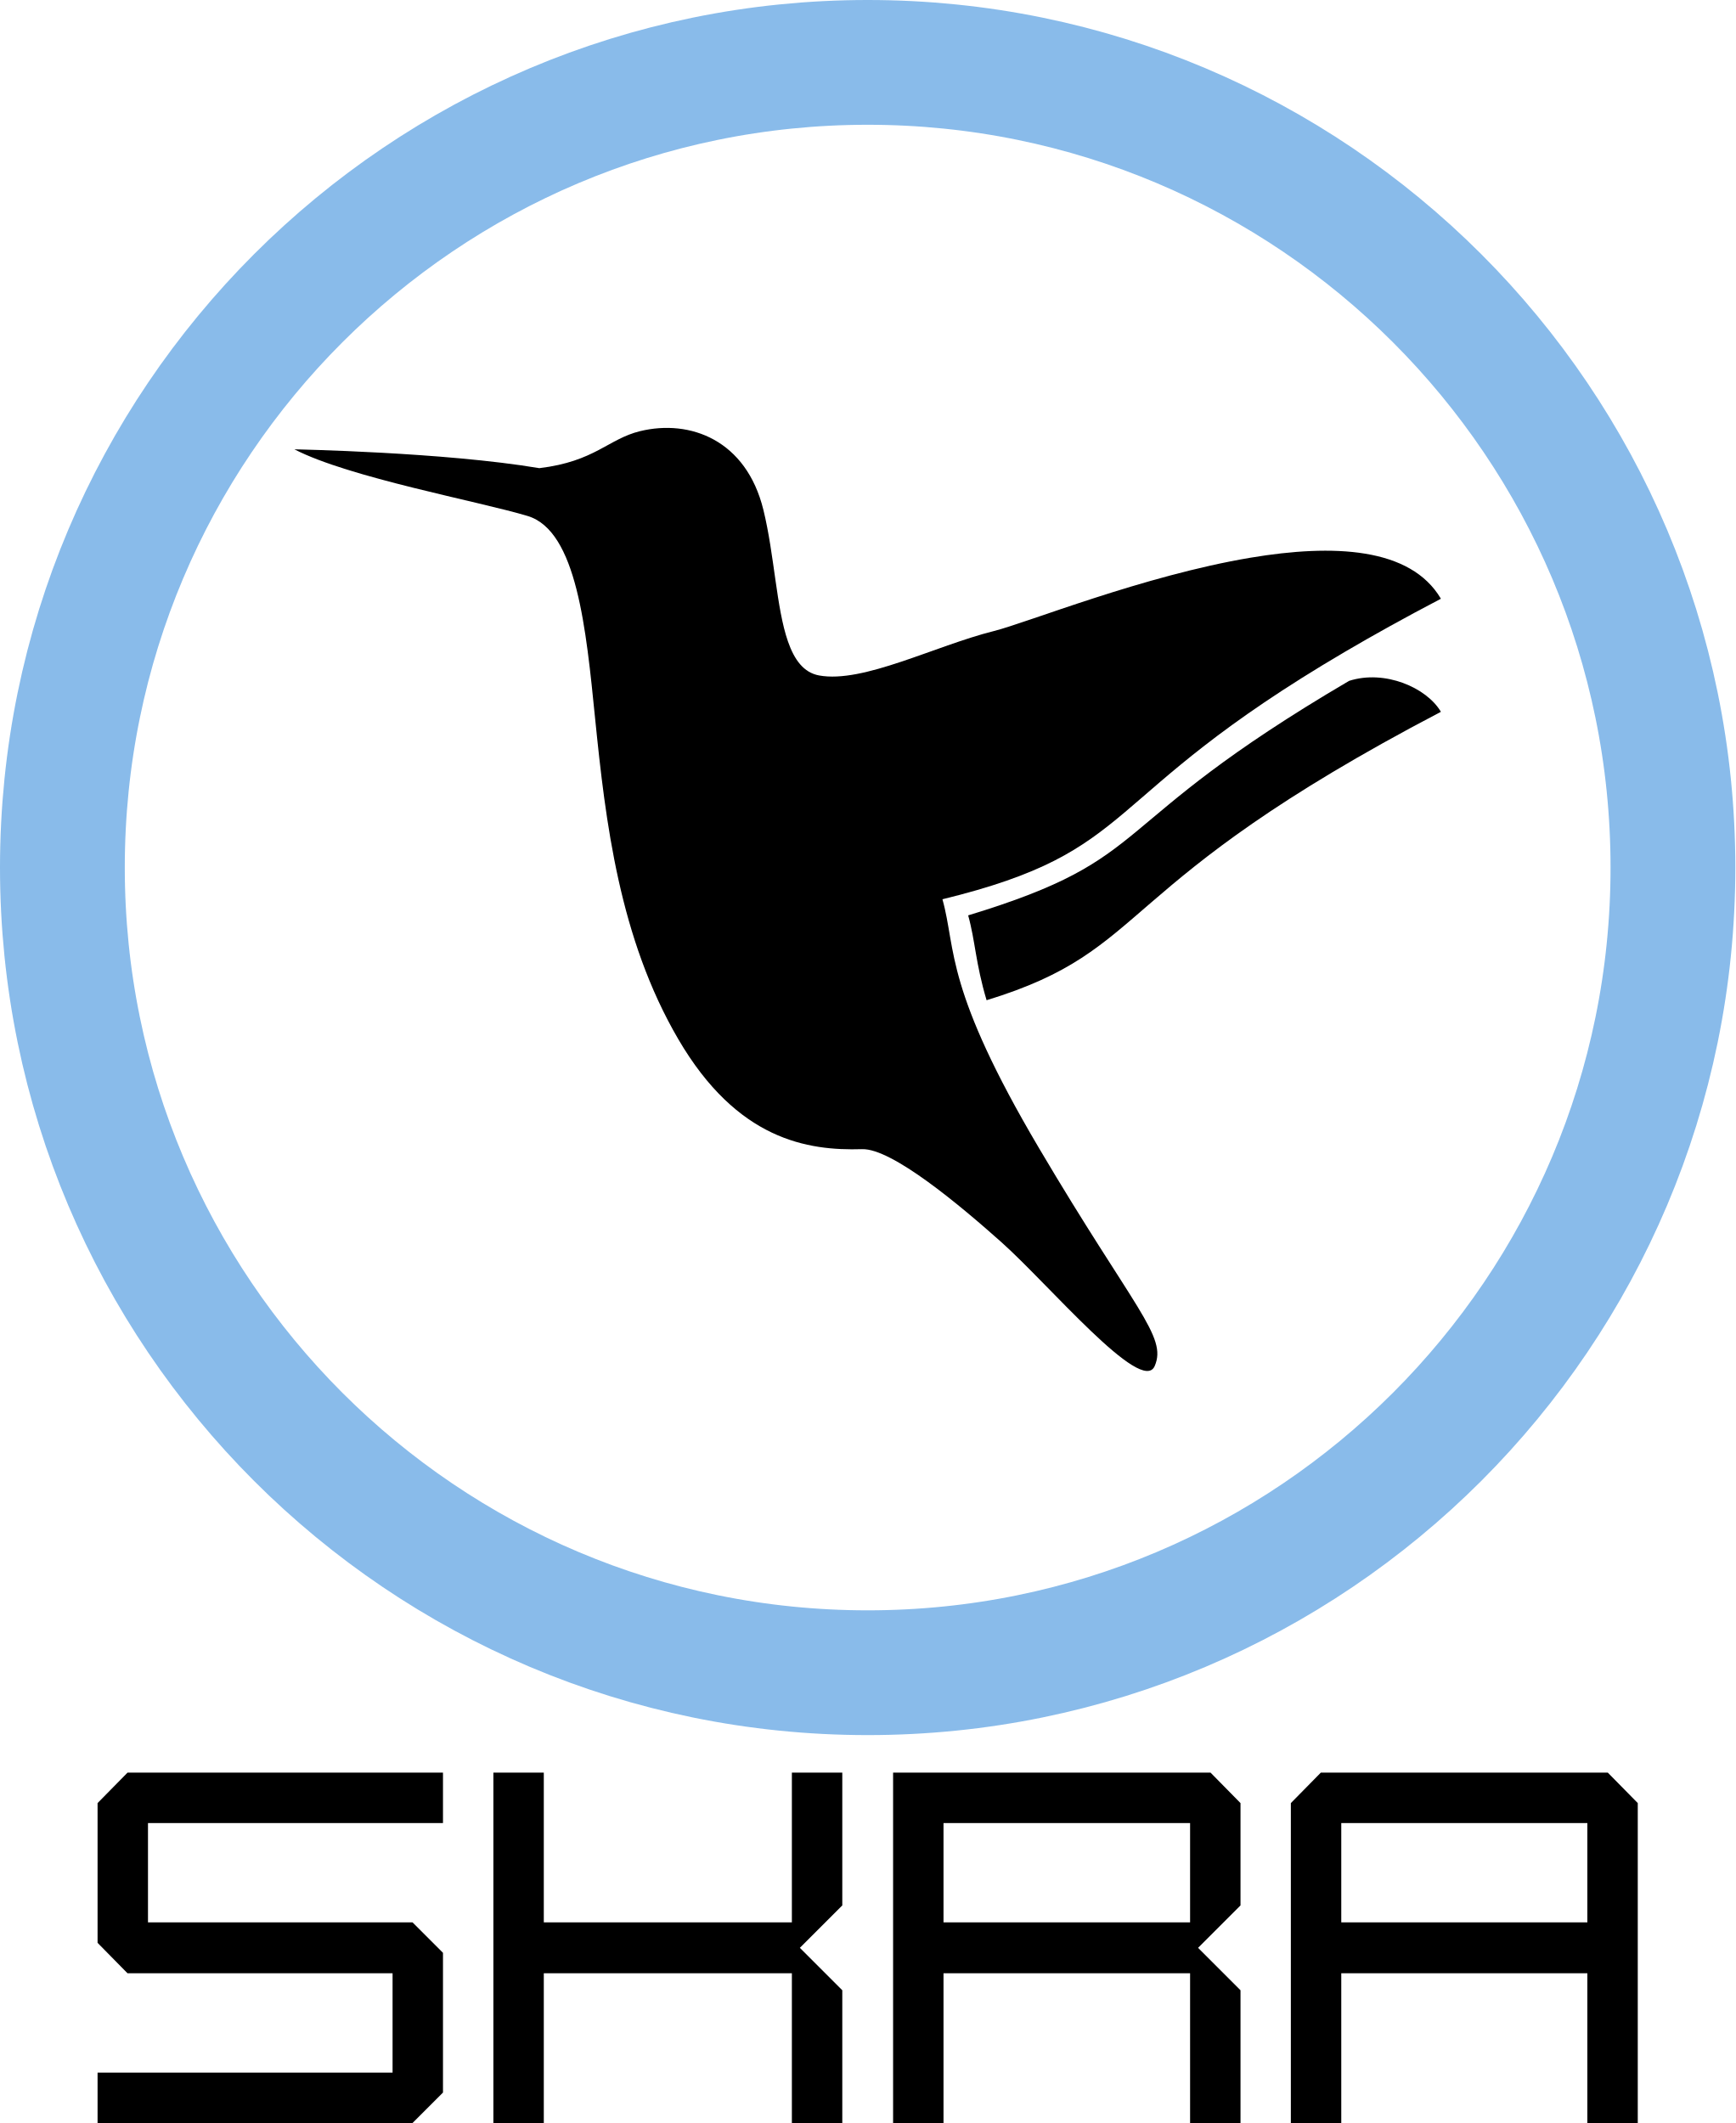
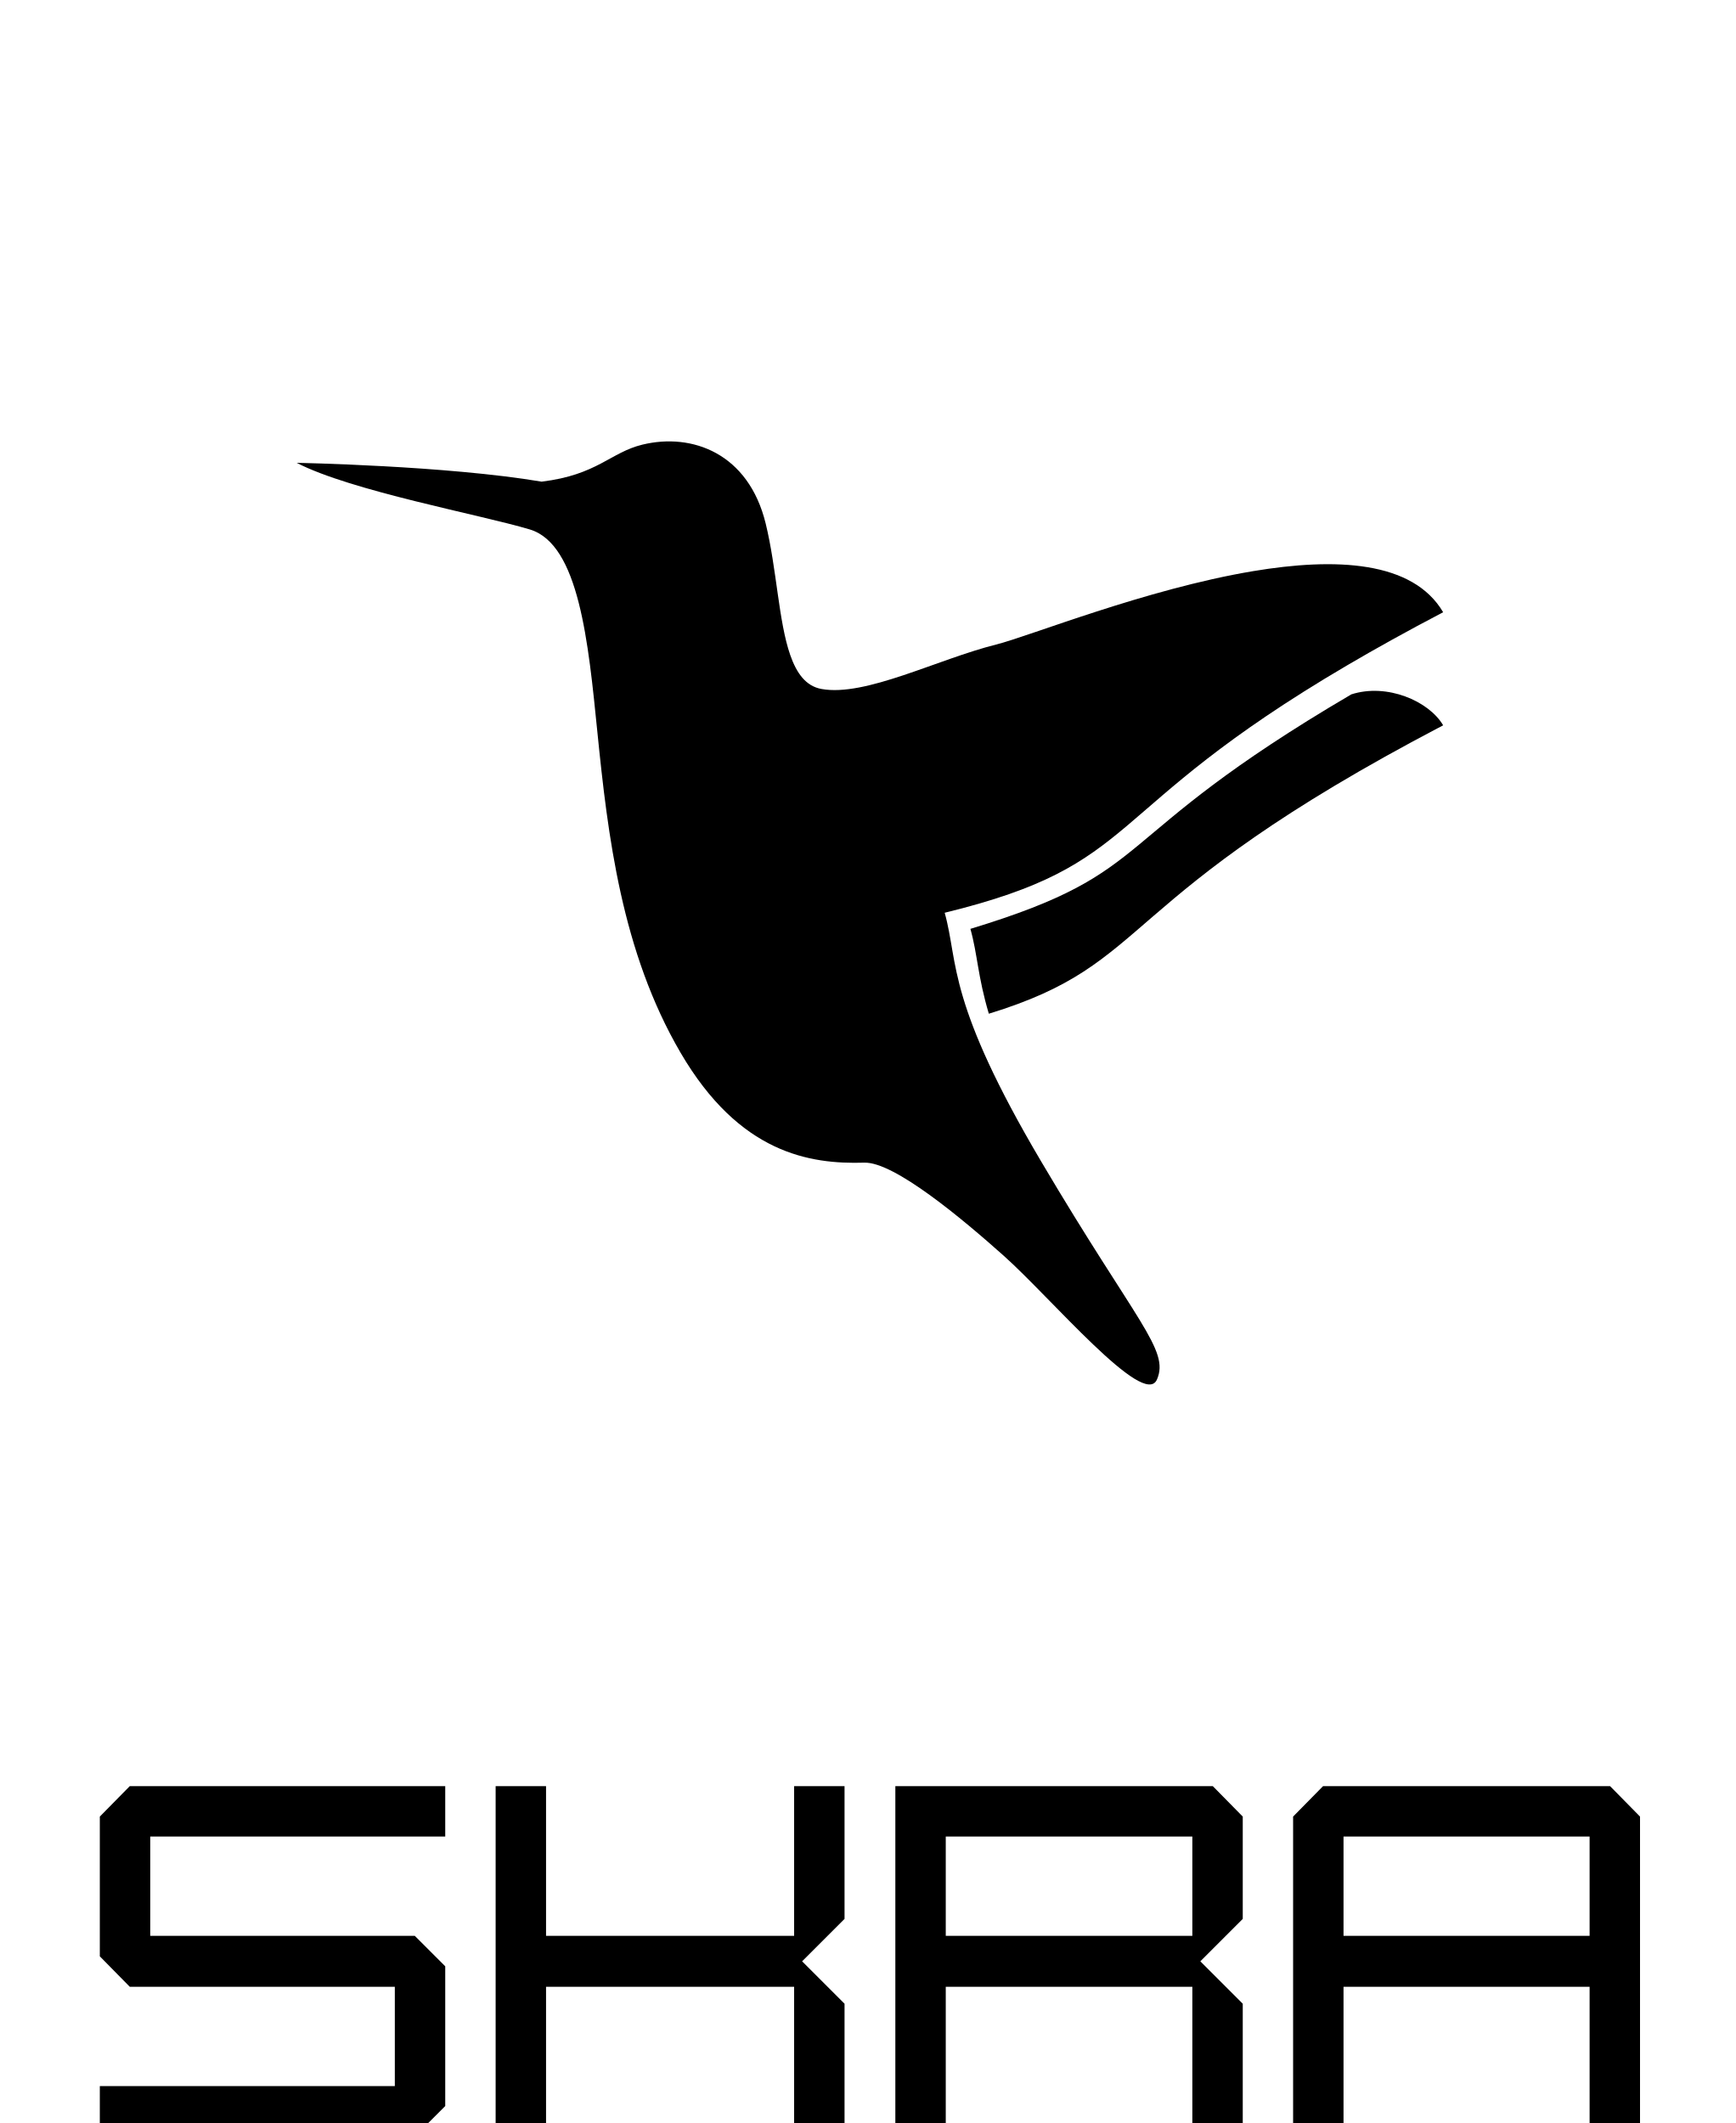
<svg xmlns="http://www.w3.org/2000/svg" version="1.2" width="556.252" height="680.607" id="svg2">
  <defs id="defs4" />
-   <g transform="translate(-113.7484,-276.7265)" id="layer1">
-     <path d="m 650,554.852 a 258.126,258.126 0 1 1 -516.252,0 258.126,258.126 0 1 1 516.252,0 z" id="path2985" style="opacity:0.642;fill:#d45500;fill-opacity:0;stroke:#4796df;stroke-width:40;stroke-miterlimit:4;stroke-opacity:1;stroke-dasharray:none" />
-     <g transform="matrix(3.674994,0,0,4.615191,206.5167,413.9132)" id="g3850">
-       <path d="M 92.427,17.571 C 70.58,27.783 75.895,29.818 59.203,33.86 c 0.621,1.767 0.639,3.313 1.607,5.894 14.625,-3.563 10.521,-7.906 39.627,-20.034 -1.248,-1.689 -4.91,-2.945 -8.01,-2.149 z" id="path3840" />
-       <path d="m 92.081,15.546 c 2.444,-1.143 5.196,-2.363 8.356,-3.68 C 97.792,8.287 91.043,8.053 83.839,9.014 74.482,10.263 64.353,13.53 61.444,14.11 56.301,15.138 50.039,17.756 46.204,17.195 44.854,16.998 44.044,16.108 43.487,14.837 42.463,12.497 42.312,8.845 41.343,5.694 39.847,0.832 34.938,-0.618 30.59,0.224 27.798,0.765 26.663,2.328 21.8,2.795 13.469,1.678 0.438,1.488 0.438,1.488 c 4.769,1.963 16.036,3.599 20.336,4.628 4.301,1.029 5.103,7.855 5.891,14.072 0.91,7.183 2.107,15.252 7.25,22.266 5.143,7.013 11.284,7.763 16.032,7.646 2.608,-0.065 8.54,3.894 12.155,6.461 4.133,2.935 12.25,10.66 13.371,8.603 1.123,-2.058 -1.775,-3.927 -10.099,-15.147 -4.072,-5.49 -5.877,-8.91 -6.808,-11.383 -0.969,-2.578 -0.986,-4.127 -1.607,-5.893 17.408,-3.386 13.275,-6.982 35.122,-17.195 z" id="path3842" />
-     </g>
-     <flowRoot id="flowRoot3875" xml:space="preserve" style="font-size:72px;font-style:normal;font-variant:normal;font-weight:bold;font-stretch:normal;line-height:125%;letter-spacing:0px;word-spacing:0px;fill:#000000;fill-opacity:1;stroke:none;font-family:Karnivore;-inkscape-font-specification:Karnivore Bold">
-       <flowRegion id="flowRegion3877">
-         <rect width="559.699" height="209.567" x="115.007" y="831.72" id="rect3879" style="font-size:72px;font-style:normal;font-variant:normal;font-weight:bold;font-stretch:normal;font-family:Karnivore;-inkscape-font-specification:Karnivore Bold" />
-       </flowRegion>
-       <flowPara id="flowPara3881" />
-     </flowRoot>
-     <g transform="translate(47.70642,-4.259502)" id="flowRoot3883" style="font-size:40px;font-style:normal;font-variant:normal;font-weight:bold;font-stretch:normal;line-height:125%;letter-spacing:0px;word-spacing:0px;fill:#000000;fill-opacity:1;stroke:none;font-family:Karnivore Lite;-inkscape-font-specification:Karnivore Lite Bold">
-       <g transform="translate(-12.05176,0)" id="g3900">
-         <path d="m 220.09,907.033 0,44.8 -9.76,9.76 -100.96,0 0,-16.16 94.56,0 0,-31.84 -84.96,0 -9.6,-9.76 0,-44.8 9.6,-9.76 101.12,0 0,16.16 -94.56,0 0,31.84 84.8,0 9.76,9.76" id="path3892" style="font-size:160px;font-family:Karnivore Lite;-inkscape-font-specification:Karnivore Lite Bold" />
-         <path d="m 348.085,919.033 0,42.56 -16.16,0 0,-48 -79.52,0 0,48 -16.16,0 0,-112.32 16.16,0 0,48 79.52,0 0,-48 16.16,0 0,42.56 -13.6,13.6 13.6,13.6" id="path3894" style="font-size:160px;font-family:Karnivore Lite;-inkscape-font-specification:Karnivore Lite Bold" />
-         <path d="m 380.53,897.273 79.04,0 0,-31.84 -79.04,0 0,31.84 m 95.2,21.76 0,42.56 -16.16,0 0,-48 -79.04,0 0,48 -16.16,0 0,-112.32 101.76,0 9.6,9.76 0,32.8 -13.6,13.6 13.6,13.6" id="path3896" style="font-size:160px;font-family:Karnivore Lite;-inkscape-font-specification:Karnivore Lite Bold" />
-         <path d="m 508.03,897.273 78.88,0 0,-31.84 -78.88,0 0,31.84 m 95.04,-38.24 0,102.56 -16.16,0 0,-48 -78.88,0 0,48 -16.16,0 0,-102.56 9.6,-9.76 92,0 9.6,9.76" id="path3898" style="font-size:160px;font-family:Karnivore Lite;-inkscape-font-specification:Karnivore Lite Bold" />
-       </g>
+   <g id="g3850" transform="matrix(3.674994,0,0,4.615191,93.4893,141.5126)">
+     <path id="path3840" d="M 92.427,17.571 C 70.58,27.783 75.895,29.818 59.203,33.86 c 0.621,1.767 0.639,3.313 1.607,5.894 14.625,-3.563 10.521,-7.906 39.627,-20.034 -1.248,-1.689 -4.91,-2.945 -8.01,-2.149 z" />
+     <path id="path3842" d="m 92.081,15.546 c 2.444,-1.143 5.196,-2.363 8.356,-3.68 C 97.792,8.287 91.043,8.053 83.839,9.014 74.482,10.263 64.353,13.53 61.444,14.11 56.301,15.138 50.039,17.756 46.204,17.195 44.854,16.998 44.044,16.108 43.487,14.837 42.463,12.497 42.312,8.845 41.343,5.694 39.847,0.832 34.938,-0.618 30.59,0.224 27.798,0.765 26.663,2.328 21.8,2.795 13.469,1.678 0.438,1.488 0.438,1.488 c 4.769,1.963 16.036,3.599 20.336,4.628 4.301,1.029 5.103,7.855 5.891,14.072 0.91,7.183 2.107,15.252 7.25,22.266 5.143,7.013 11.284,7.763 16.032,7.646 2.608,-0.065 8.54,3.894 12.155,6.461 4.133,2.935 12.25,10.66 13.371,8.603 1.123,-2.058 -1.775,-3.927 -10.099,-15.147 -4.072,-5.49 -5.877,-8.91 -6.808,-11.383 -0.969,-2.578 -0.986,-4.127 -1.607,-5.893 17.408,-3.386 13.275,-6.982 35.122,-17.195 z" />
+   </g>
+   <flowRoot style="font-style:normal;font-variant:normal;font-weight:bold;font-stretch:normal;font-size:72px;line-height:125%;font-family:Karnivore;-inkscape-font-specification:'Karnivore Bold';letter-spacing:0px;word-spacing:0px;fill:#000000;fill-opacity:1;stroke:none" xml:space="preserve" id="flowRoot3875" transform="translate(-113.0274,-272.4006)">
+     <flowRegion id="flowRegion3877">
+       <rect style="font-style:normal;font-variant:normal;font-weight:bold;font-stretch:normal;font-size:72px;font-family:Karnivore;-inkscape-font-specification:'Karnivore Bold'" id="rect3879" y="831.72" x="115.007" height="209.567" width="559.699" />
+     </flowRegion>
+     <flowPara id="flowPara3881" />
+   </flowRoot>
+   <g style="font-style:normal;font-variant:normal;font-weight:bold;font-stretch:normal;font-size:40px;line-height:125%;font-family:'Karnivore Lite';-inkscape-font-specification:'Karnivore Lite Bold';letter-spacing:0px;word-spacing:0px;fill:#000000;fill-opacity:1;stroke:none" id="flowRoot3883" transform="translate(-65.32095,-276.6601)">
+     <g id="g3900" transform="translate(-12.05176,0)">
+       <path style="font-size:160px;font-family:'Karnivore Lite';-inkscape-font-specification:'Karnivore Lite Bold'" id="path3892" d="m 220.09,907.033 0,44.8 -9.76,9.76 -100.96,0 0,-16.16 94.56,0 0,-31.84 -84.96,0 -9.6,-9.76 0,-44.8 9.6,-9.76 101.12,0 0,16.16 -94.56,0 0,31.84 84.8,0 9.76,9.76" />
+       <path style="font-size:160px;font-family:'Karnivore Lite';-inkscape-font-specification:'Karnivore Lite Bold'" id="path3894" d="m 348.085,919.033 0,42.56 -16.16,0 0,-48 -79.52,0 0,48 -16.16,0 0,-112.32 16.16,0 0,48 79.52,0 0,-48 16.16,0 0,42.56 -13.6,13.6 13.6,13.6" />
+       <path style="font-size:160px;font-family:'Karnivore Lite';-inkscape-font-specification:'Karnivore Lite Bold'" id="path3896" d="m 380.53,897.273 79.04,0 0,-31.84 -79.04,0 0,31.84 m 95.2,21.76 0,42.56 -16.16,0 0,-48 -79.04,0 0,48 -16.16,0 0,-112.32 101.76,0 9.6,9.76 0,32.8 -13.6,13.6 13.6,13.6" />
+       <path style="font-size:160px;font-family:'Karnivore Lite';-inkscape-font-specification:'Karnivore Lite Bold'" id="path3898" d="m 508.03,897.273 78.88,0 0,-31.84 -78.88,0 0,31.84 m 95.04,-38.24 0,102.56 -16.16,0 0,-48 -78.88,0 0,48 -16.16,0 0,-102.56 9.6,-9.76 92,0 9.6,9.76" />
    </g>
  </g>
</svg>
